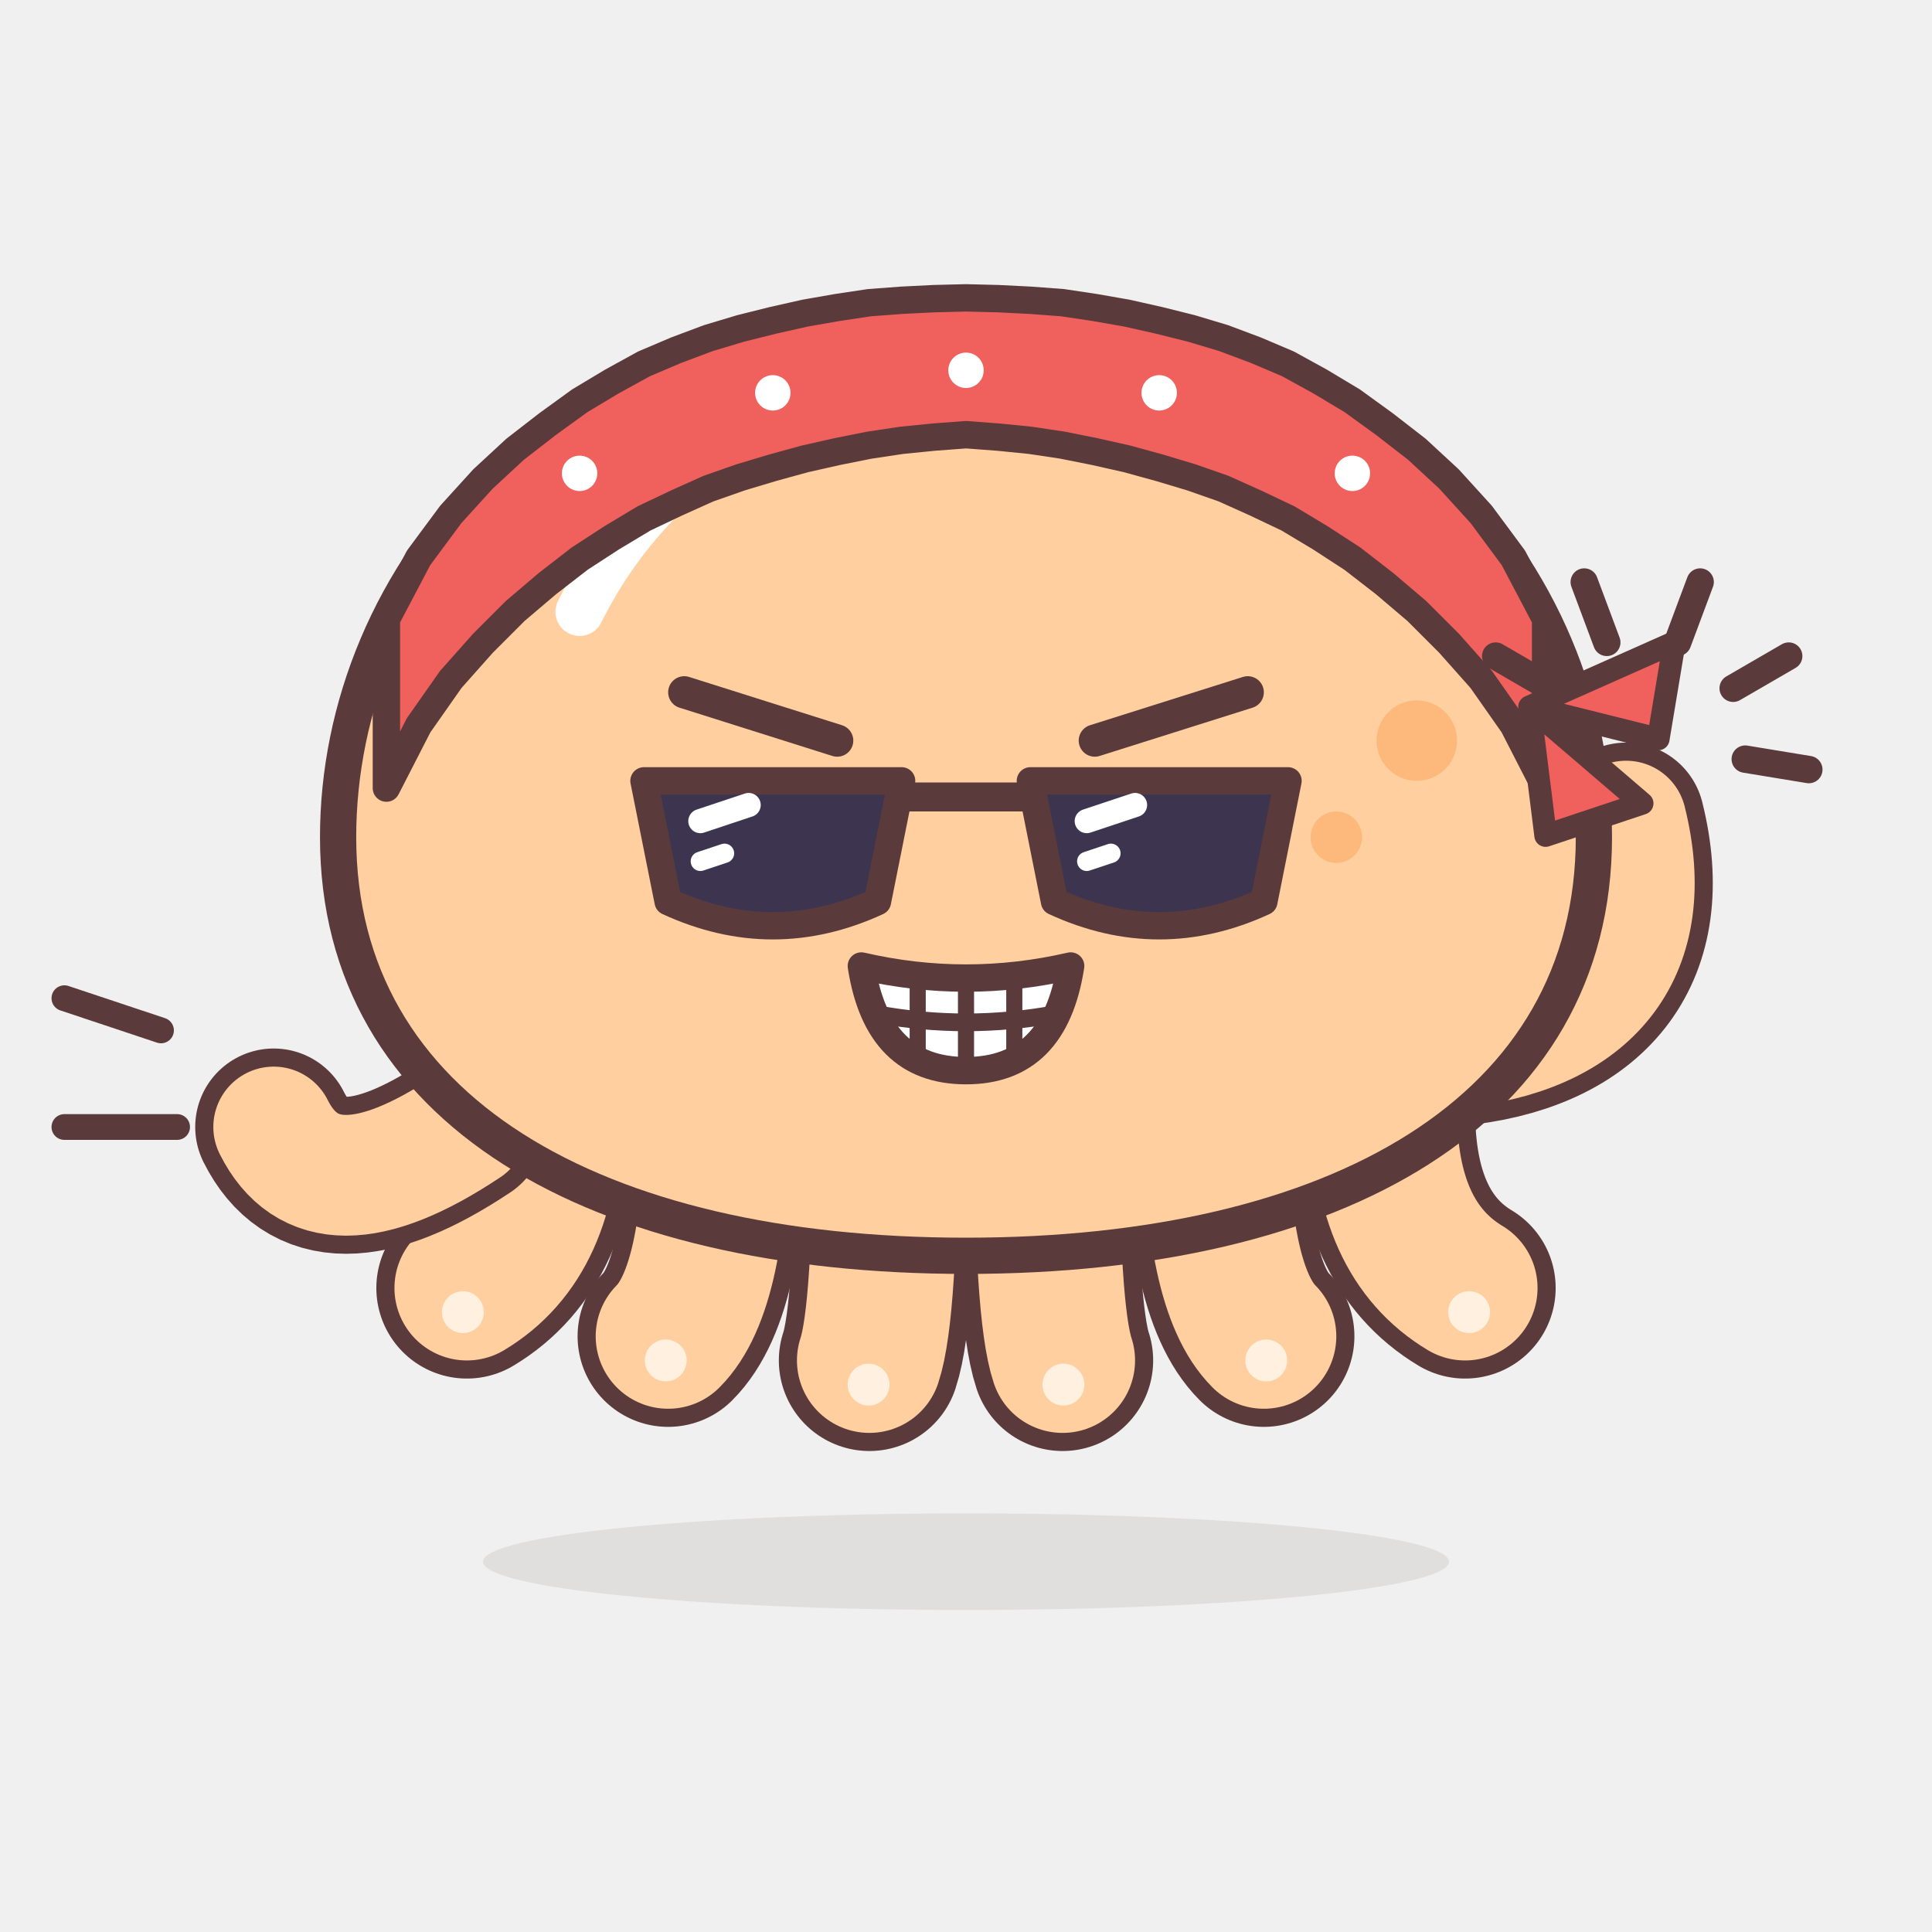
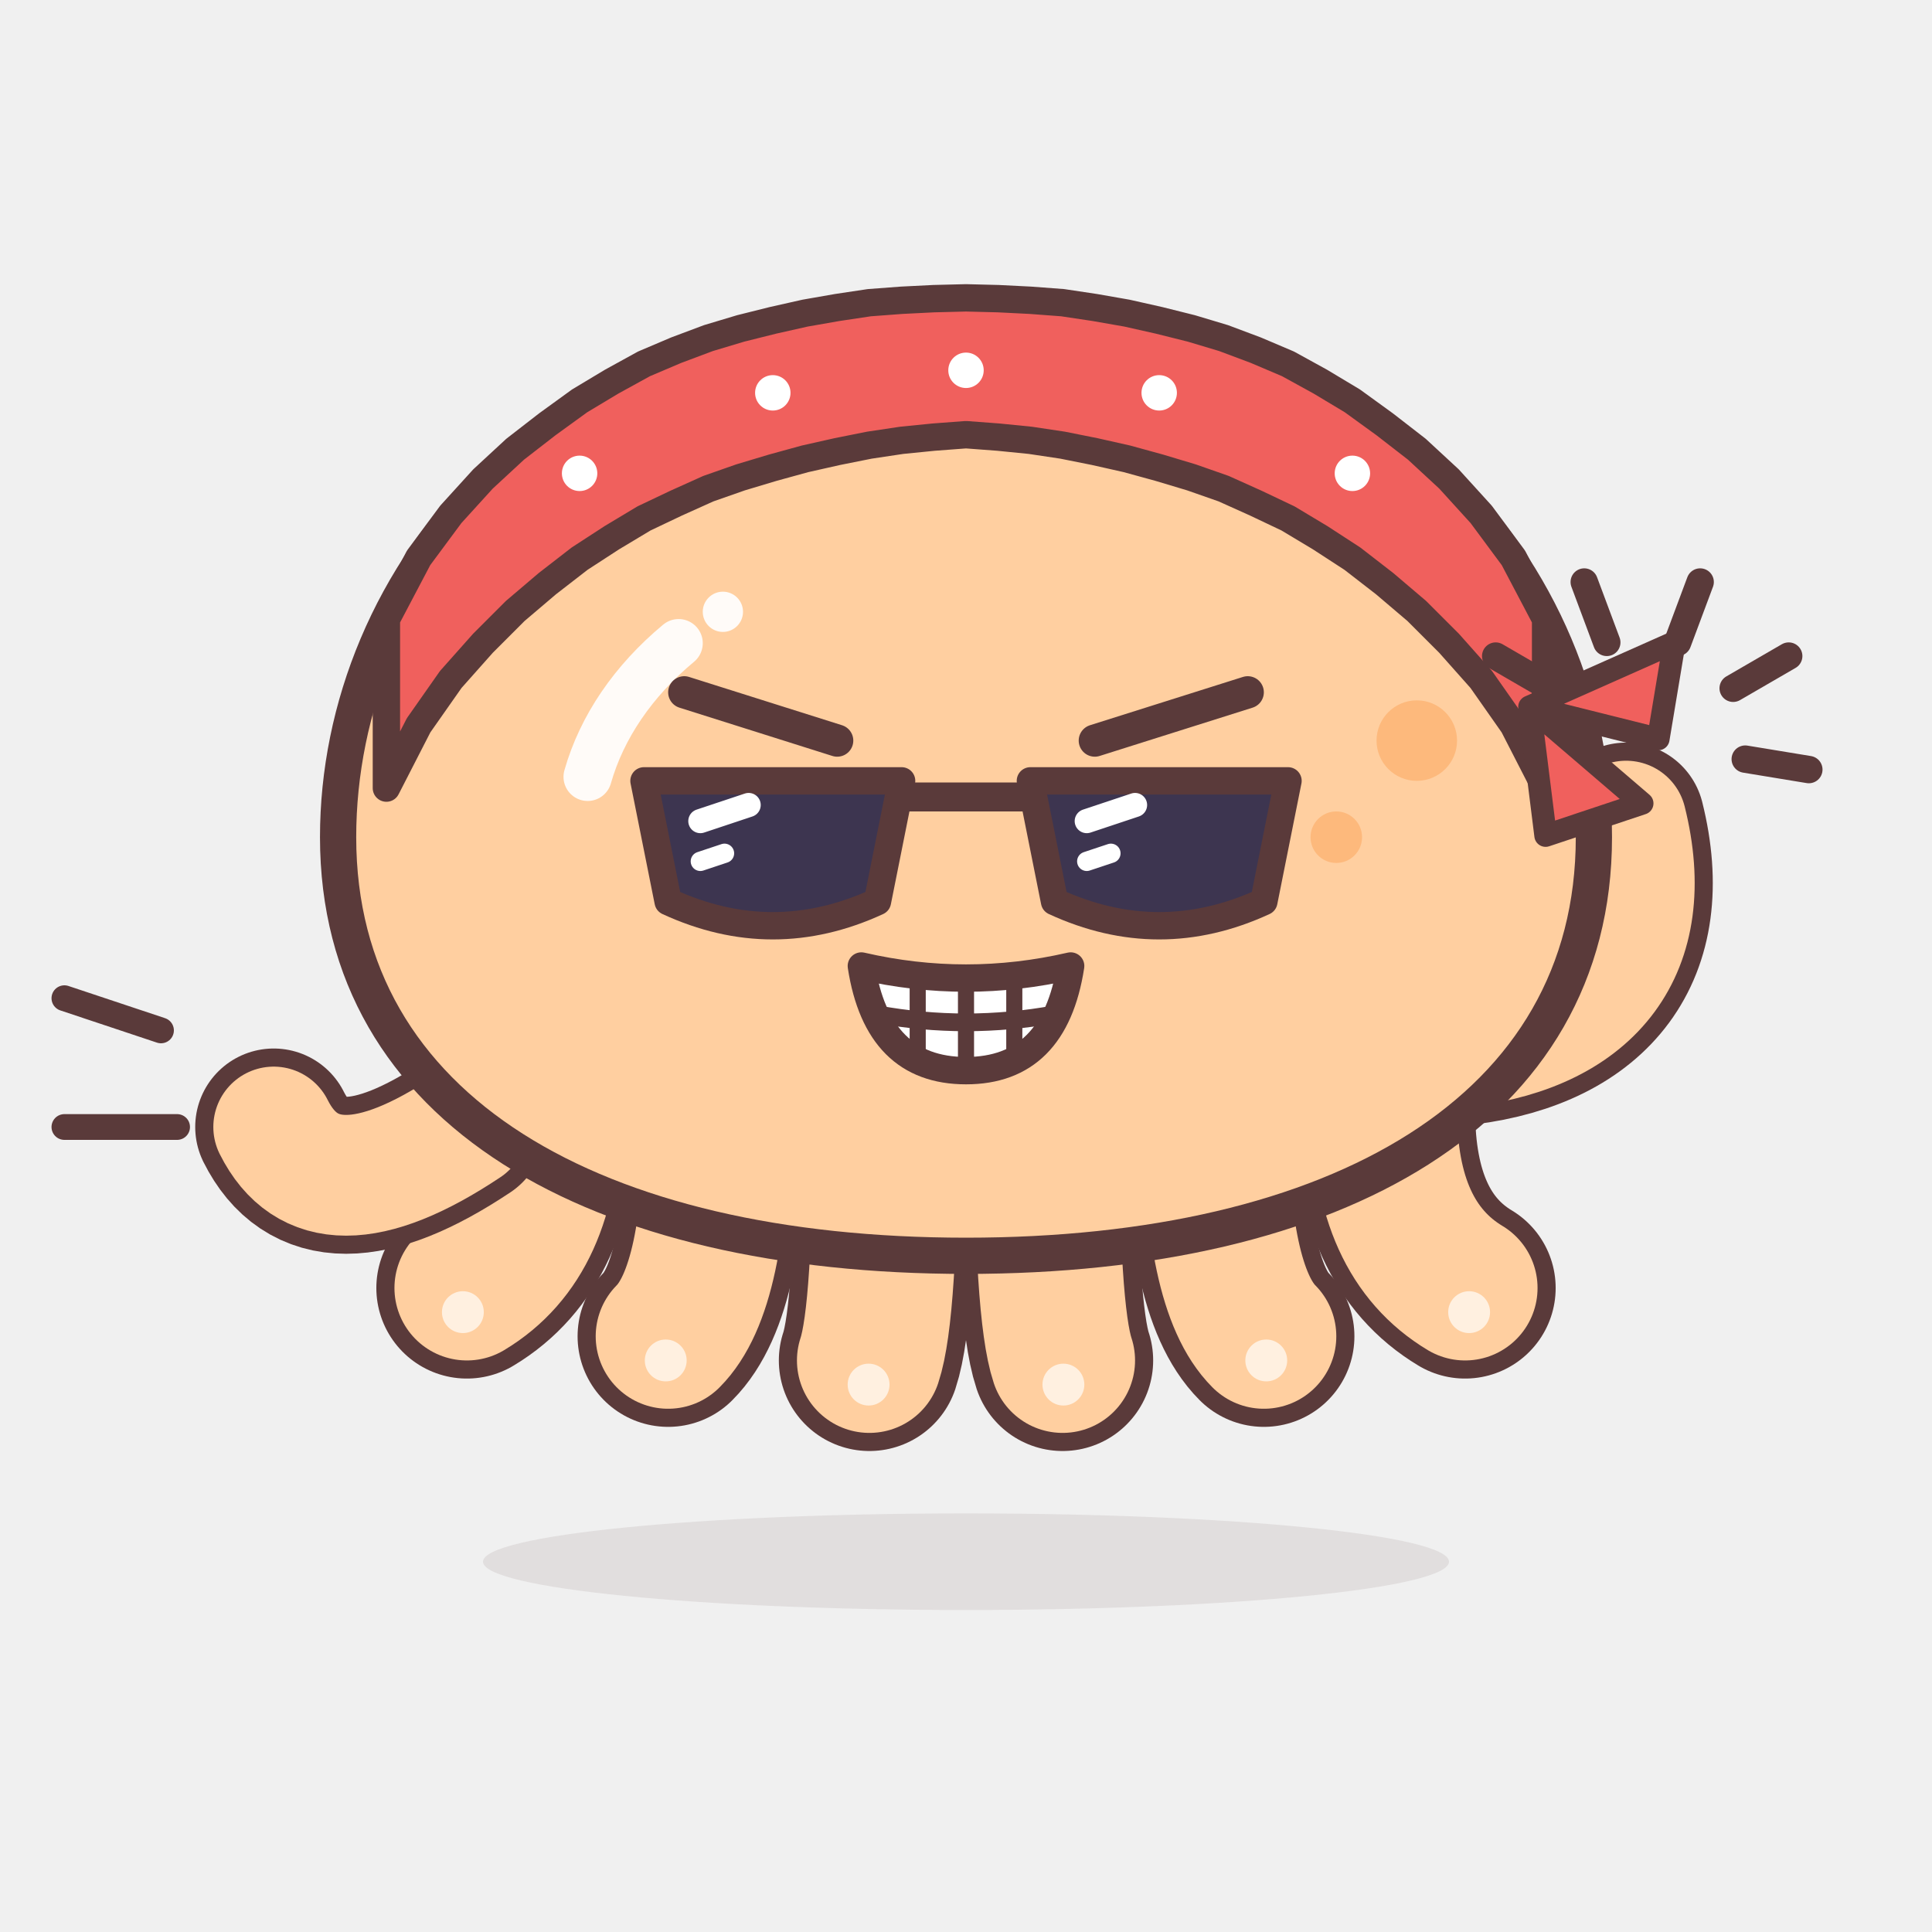
<svg xmlns="http://www.w3.org/2000/svg" viewBox="0 0 240 240" width="240" height="240">
+   <defs>
+     <clipPath id="ESTP-head">
+       <path d="M120 38 C 172 38, 198 72, 198 104 C 198 138, 166 156, 120 156 C 74 156, 42 138, 42 104 C 42 72, 68 38, 120 38 Z" />
+     </clipPath>
+   </defs>
  <ellipse cx="120" cy="194" rx="60" ry="6" fill="#5A3A3A" opacity="0.10" />
  <g fill="none" stroke-linecap="round" stroke-linejoin="round">
    <g stroke="#5A3A3A" stroke-width="22.5">
      <path d="M68 138 Q 68 154, 58 160" />
      <path d="M89 138 Q 89 160, 83 166" />
      <path d="M110 138 Q 110 163, 108 169" />
      <path d="M130 138 Q 130 163, 132 169" />
      <path d="M151 138 Q 151 160, 157 166" />
      <path d="M172 138 Q 172 154, 182 160" />
    </g>
    <g stroke="#FFCFA0" stroke-width="18">
      <path d="M68 138 Q 68 154, 58 160" />
      <path d="M89 138 Q 89 160, 83 166" />
      <path d="M110 138 Q 110 163, 108 169" />
      <path d="M130 138 Q 130 163, 132 169" />
      <path d="M151 138 Q 151 160, 157 166" />
      <path d="M172 138 Q 172 154, 182 160" />
    </g>
  </g>
  <g fill="none" stroke-linecap="round" stroke-linejoin="round">
    <g stroke="#5A3A3A" stroke-width="19.5">
      <path d="M58 140 C 46 148, 38 148, 34 140" />
      <path d="M182 130 C 198 128, 206 118, 202 102" />
    </g>
    <g stroke="#FFCFA0" stroke-width="15">
      <path d="M58 140 C 46 148, 38 148, 34 140" />
      <path d="M182 130 C 198 128, 206 118, 202 102" />
    </g>
  </g>
  <g fill="#FFF0E0">
    <circle cx="57.5" cy="163" r="2.6" />
    <circle cx="82.7" cy="169" r="2.6" />
    <circle cx="107.9" cy="172" r="2.6" />
    <circle cx="132.1" cy="172" r="2.6" />
    <circle cx="157.3" cy="169" r="2.6" />
    <circle cx="182.5" cy="163" r="2.6" />
  </g>
  <path d="M120 38 C 172 38, 198 72, 198 104 C 198 138, 166 156, 120 156 C 74 156, 42 138, 42 104 C 42 72, 68 38, 120 38 Z" fill="#FFCFA0" stroke="#5A3A3A" stroke-width="4.5" />
  <g fill="#FDB97C">
    <circle cx="176" cy="92" r="5" />
    <circle cx="166" cy="104" r="3.2" />
  </g>
-   <path d="M72 76 Q 80 60, 96 52" fill="none" stroke="#FFFFFF" stroke-width="6" stroke-linecap="round" />
+   <path d="M73.0 96.5 A 48 36 0 0 1 84.3 79.9" fill="none" stroke="#FFFFFF" stroke-width="6" stroke-linecap="round" opacity="0.92" />
+   <circle cx="89.8" cy="76.0" r="2.5" fill="#FFFFFF" opacity="0.92" />
  <path d="M48 76.9 L 52 69.3 L 56 63.9 L 60 59.5 L 64 55.8 L 68 52.7 L 72 49.8 L 76 47.4 L 80 45.2 L 84 43.5 L 88 42.0 L 92 40.8 L 96 39.8 L 100 38.9 L 104 38.2 L 108 37.6 L 112 37.3 L 116 37.1 L 120 37.0 L 124 37.1 L 128 37.3 L 132 37.6 L 136 38.2 L 140 38.9 L 144 39.8 L 148 40.8 L 152 42.0 L 156 43.5 L 160 45.2 L 164 47.4 L 168 49.8 L 172 52.7 L 176 55.8 L 180 59.5 L 184 63.9 L 188 69.3 L 192 76.9 L 192 97.9 L 188 90.1 L 184 84.4 L 180 79.9 L 176 75.9 L 172 72.5 L 168 69.4 L 164 66.8 L 160 64.4 L 156 62.5 L 152 60.7 L 148 59.3 L 144 58.1 L 140 57.0 L 136 56.1 L 132 55.3 L 128 54.7 L 124 54.3 L 120 54.0 L 116 54.3 L 112 54.7 L 108 55.3 L 104 56.1 L 100 57.0 L 96 58.1 L 92 59.3 L 88 60.7 L 84 62.5 L 80 64.4 L 76 66.8 L 72 69.4 L 68 72.5 L 64 75.9 L 60 79.9 L 56 84.4 L 52 90.1 L 48 97.9 Z" fill="#F0605D" stroke="#5A3A3A" stroke-width="3.4" stroke-linejoin="round" />
  <circle cx="72" cy="58.8" r="2.2" fill="#FFFFFF" />
  <circle cx="96" cy="48.8" r="2.2" fill="#FFFFFF" />
  <circle cx="120" cy="46.0" r="2.2" fill="#FFFFFF" />
  <circle cx="144" cy="48.8" r="2.2" fill="#FFFFFF" />
  <circle cx="168" cy="58.8" r="2.2" fill="#FFFFFF" />
  <path d="M190 87.8 l 18 -8 l -2 12 z M190 87.8 l 14 12 l -12 4 z" fill="#F0605D" stroke="#5A3A3A" stroke-width="2.8" stroke-linejoin="round" />
  <path d="M85 86 L 104 92" fill="none" stroke="#5A3A3A" stroke-width="4" stroke-linecap="round" stroke-linejoin="round" />
  <path d="M155 86 L 136 92" fill="none" stroke="#5A3A3A" stroke-width="4" stroke-linecap="round" stroke-linejoin="round" />
-   <ellipse cx="96" cy="106" rx="7.5" ry="10.0" fill="#3B2626" />
+   <ellipse cx="96" cy="106" rx="7.5" ry="10.0" fill="#5A3A3A" />
  <circle cx="98.6" cy="101.7" r="2.6" fill="#FFFFFF" />
-   <ellipse cx="144" cy="106" rx="7.5" ry="10.0" fill="#3B2626" />
+   <ellipse cx="144" cy="106" rx="7.5" ry="10.0" fill="#5A3A3A" />
  <circle cx="146.6" cy="101.7" r="2.6" fill="#FFFFFF" />
  <path d="M107 120 Q 120 123, 133 120 Q 131 133, 120 133 Q 109 133, 107 120 Z" fill="#FFFFFF" stroke="#5A3A3A" stroke-width="3.4" stroke-linejoin="round" />
  <path d="M109 126 Q 120 128, 131 126" fill="none" stroke="#5A3A3A" stroke-width="2.2" stroke-linecap="round" stroke-linejoin="round" />
  <path d="M120 122 L 120 133" fill="none" stroke="#5A3A3A" stroke-width="2" stroke-linecap="round" stroke-linejoin="round" />
  <path d="M114 121 L 114 132" fill="none" stroke="#5A3A3A" stroke-width="2" stroke-linecap="round" stroke-linejoin="round" />
  <path d="M126 121 L 126 132" fill="none" stroke="#5A3A3A" stroke-width="2" stroke-linecap="round" stroke-linejoin="round" />
  <path d="M80 97 L 112 97 L 109 112 Q 96 118, 83 112 Z" fill="#3D3550" stroke="#5A3A3A" stroke-width="3.4" stroke-linejoin="round" />
  <path d="M128 97 L 160 97 L 157 112 Q 144 118, 131 112 Z" fill="#3D3550" stroke="#5A3A3A" stroke-width="3.4" stroke-linejoin="round" />
  <path d="M112 99 L 128 99" fill="none" stroke="#5A3A3A" stroke-width="3.6" stroke-linecap="round" stroke-linejoin="round" />
  <path d="M87 102 l 6 -2" stroke="#FFFFFF" stroke-width="3" stroke-linecap="round" />
  <path d="M87 107 l 3 -1" stroke="#FFFFFF" stroke-width="2.4" stroke-linecap="round" />
  <path d="M135 102 l 6 -2" stroke="#FFFFFF" stroke-width="3" stroke-linecap="round" />
  <path d="M135 107 l 3 -1" stroke="#FFFFFF" stroke-width="2.4" stroke-linecap="round" />
  <path d="M192.7 85.5 L 185.8 81.5" fill="none" stroke="#5A3A3A" stroke-width="3.4" stroke-linecap="round" stroke-linejoin="round" />
  <path d="M199.6 79.8 L 196.8 72.3" fill="none" stroke="#5A3A3A" stroke-width="3.4" stroke-linecap="round" stroke-linejoin="round" />
  <path d="M208.4 79.8 L 211.2 72.3" fill="none" stroke="#5A3A3A" stroke-width="3.4" stroke-linecap="round" stroke-linejoin="round" />
  <path d="M215.3 85.5 L 222.2 81.5" fill="none" stroke="#5A3A3A" stroke-width="3.4" stroke-linecap="round" stroke-linejoin="round" />
  <path d="M216.8 94.3 L 224.7 95.6" fill="none" stroke="#5A3A3A" stroke-width="3.4" stroke-linecap="round" stroke-linejoin="round" />
  <path d="M20 128 L 8 124" fill="none" stroke="#5A3A3A" stroke-width="3.2" stroke-linecap="round" stroke-linejoin="round" />
  <path d="M22 140 L 8 140" fill="none" stroke="#5A3A3A" stroke-width="3.2" stroke-linecap="round" stroke-linejoin="round" />
-   <g fill="none" stroke-linecap="round" stroke-linejoin="round">
-     <g stroke="#5A3A3A" stroke-width="19.5" />
-     <g stroke="#FFCFA0" stroke-width="15" />
-   </g>
</svg>
